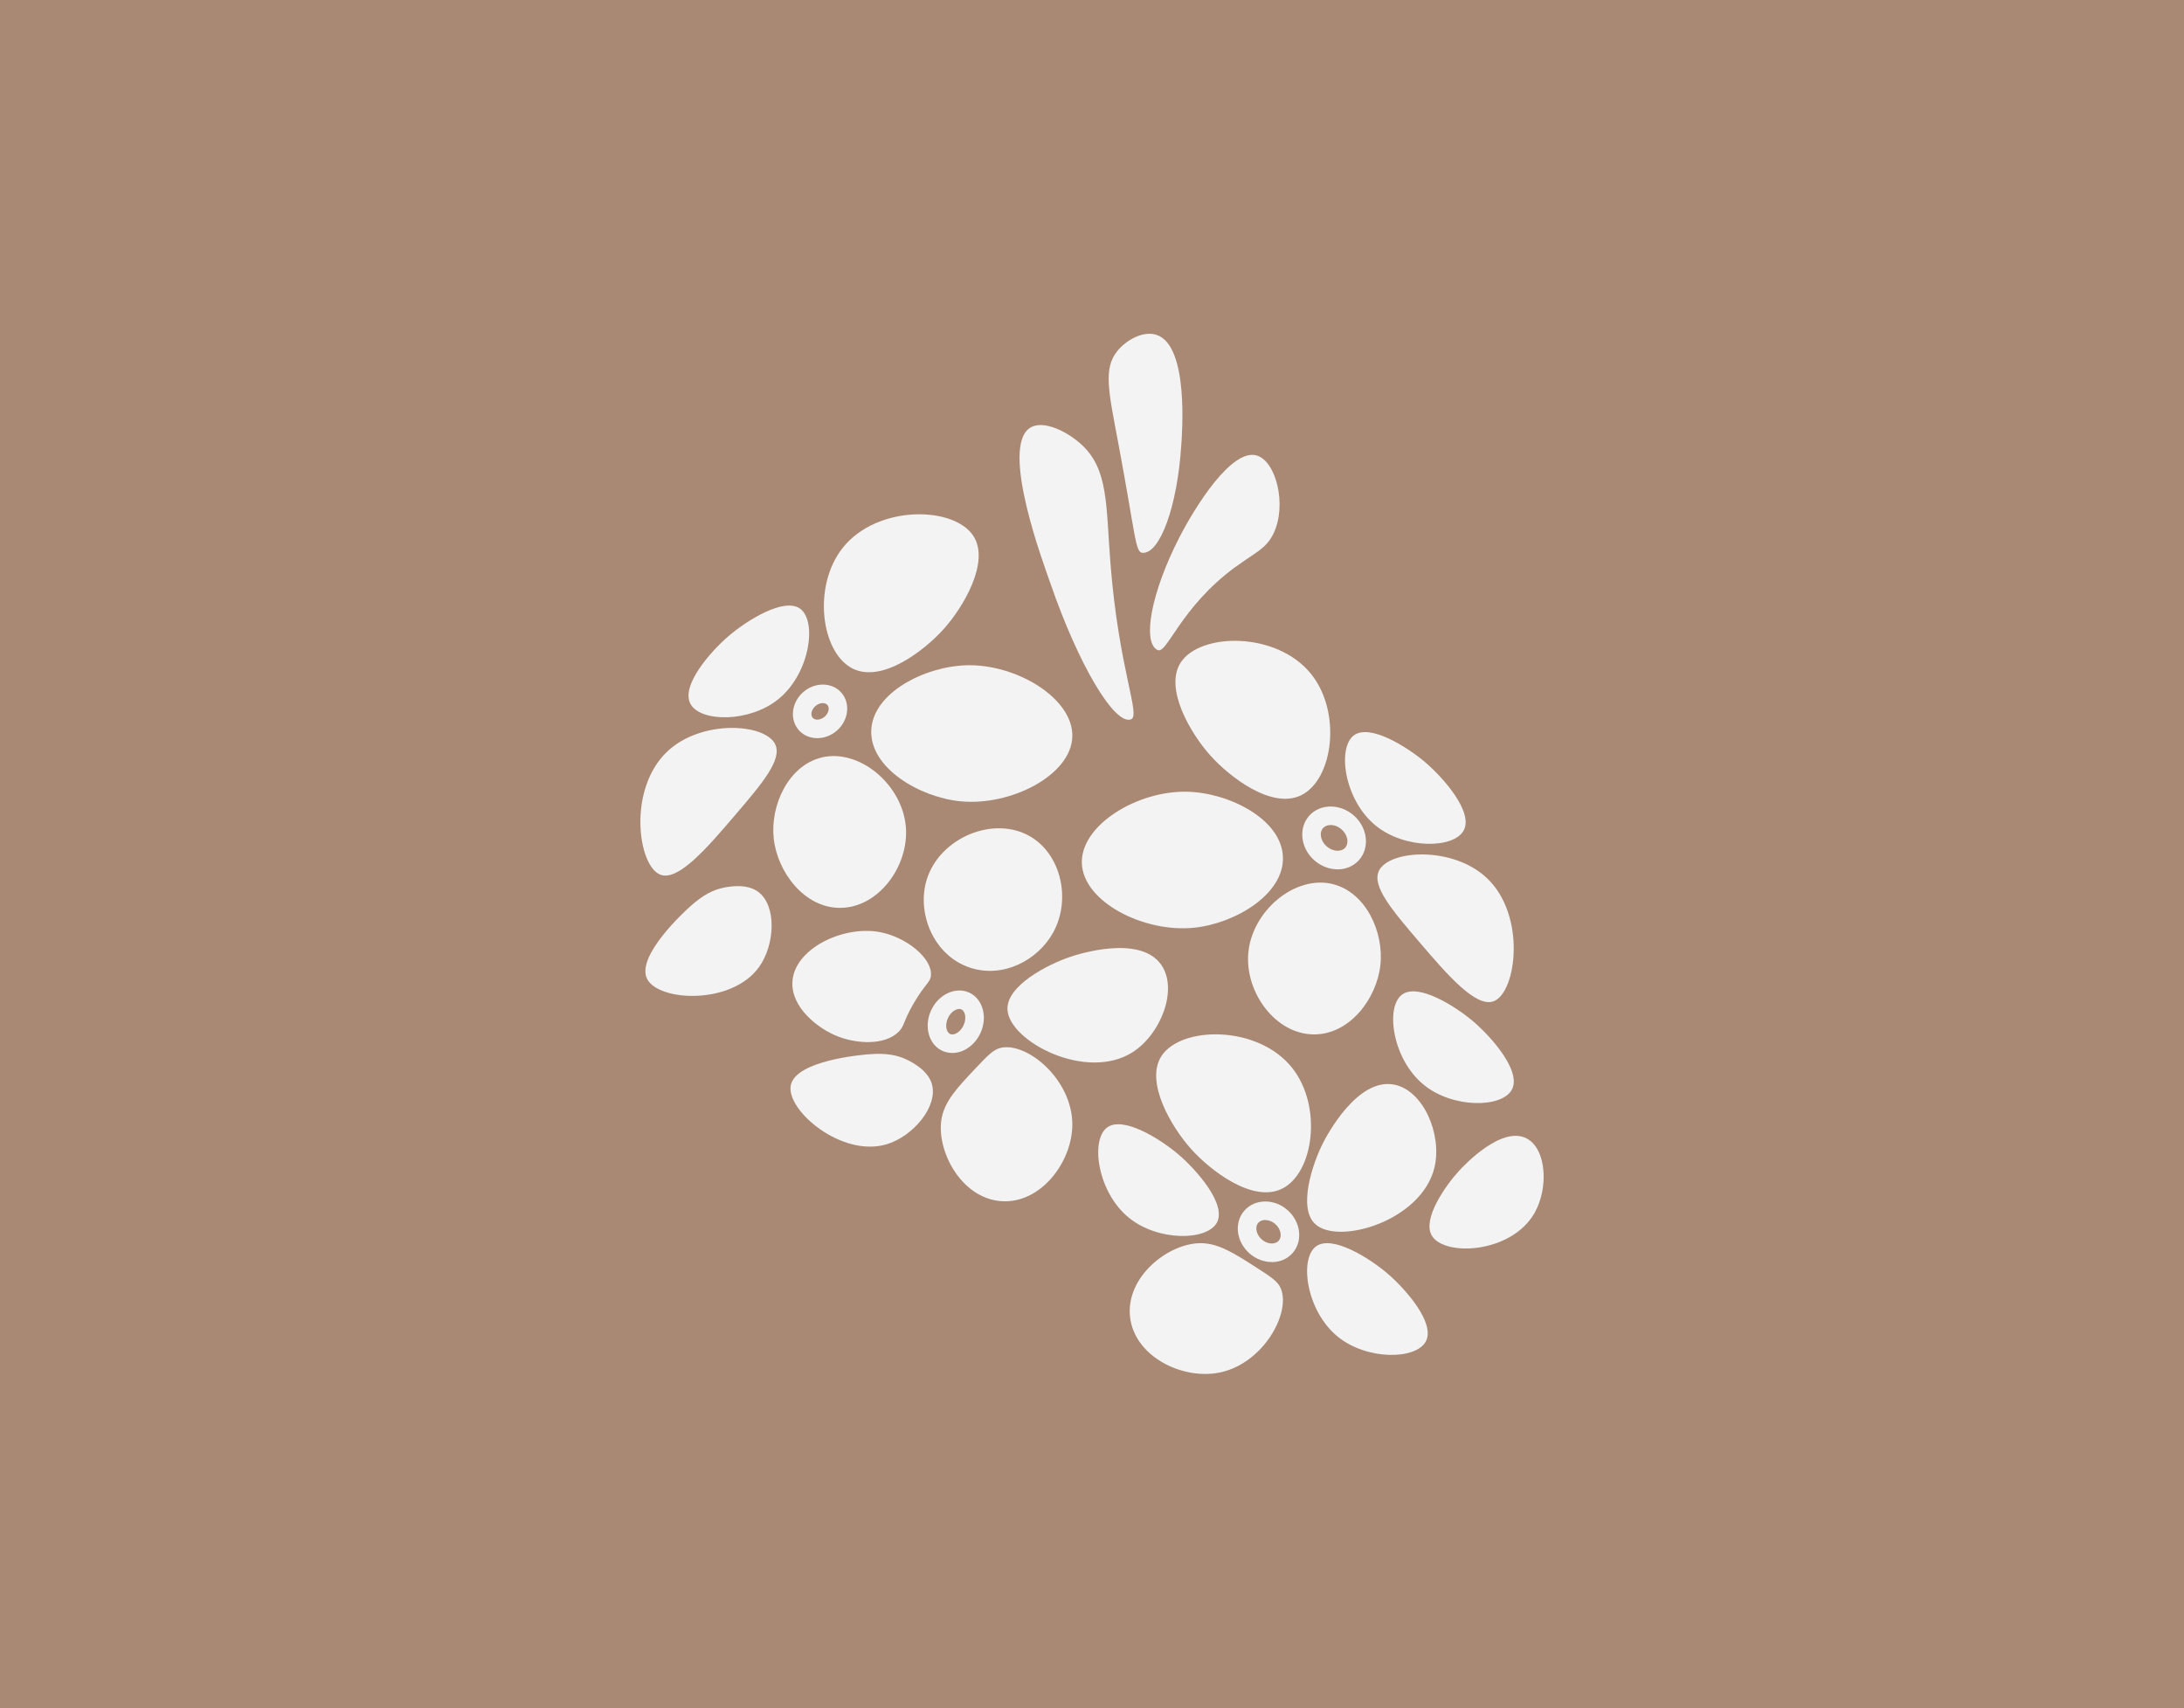
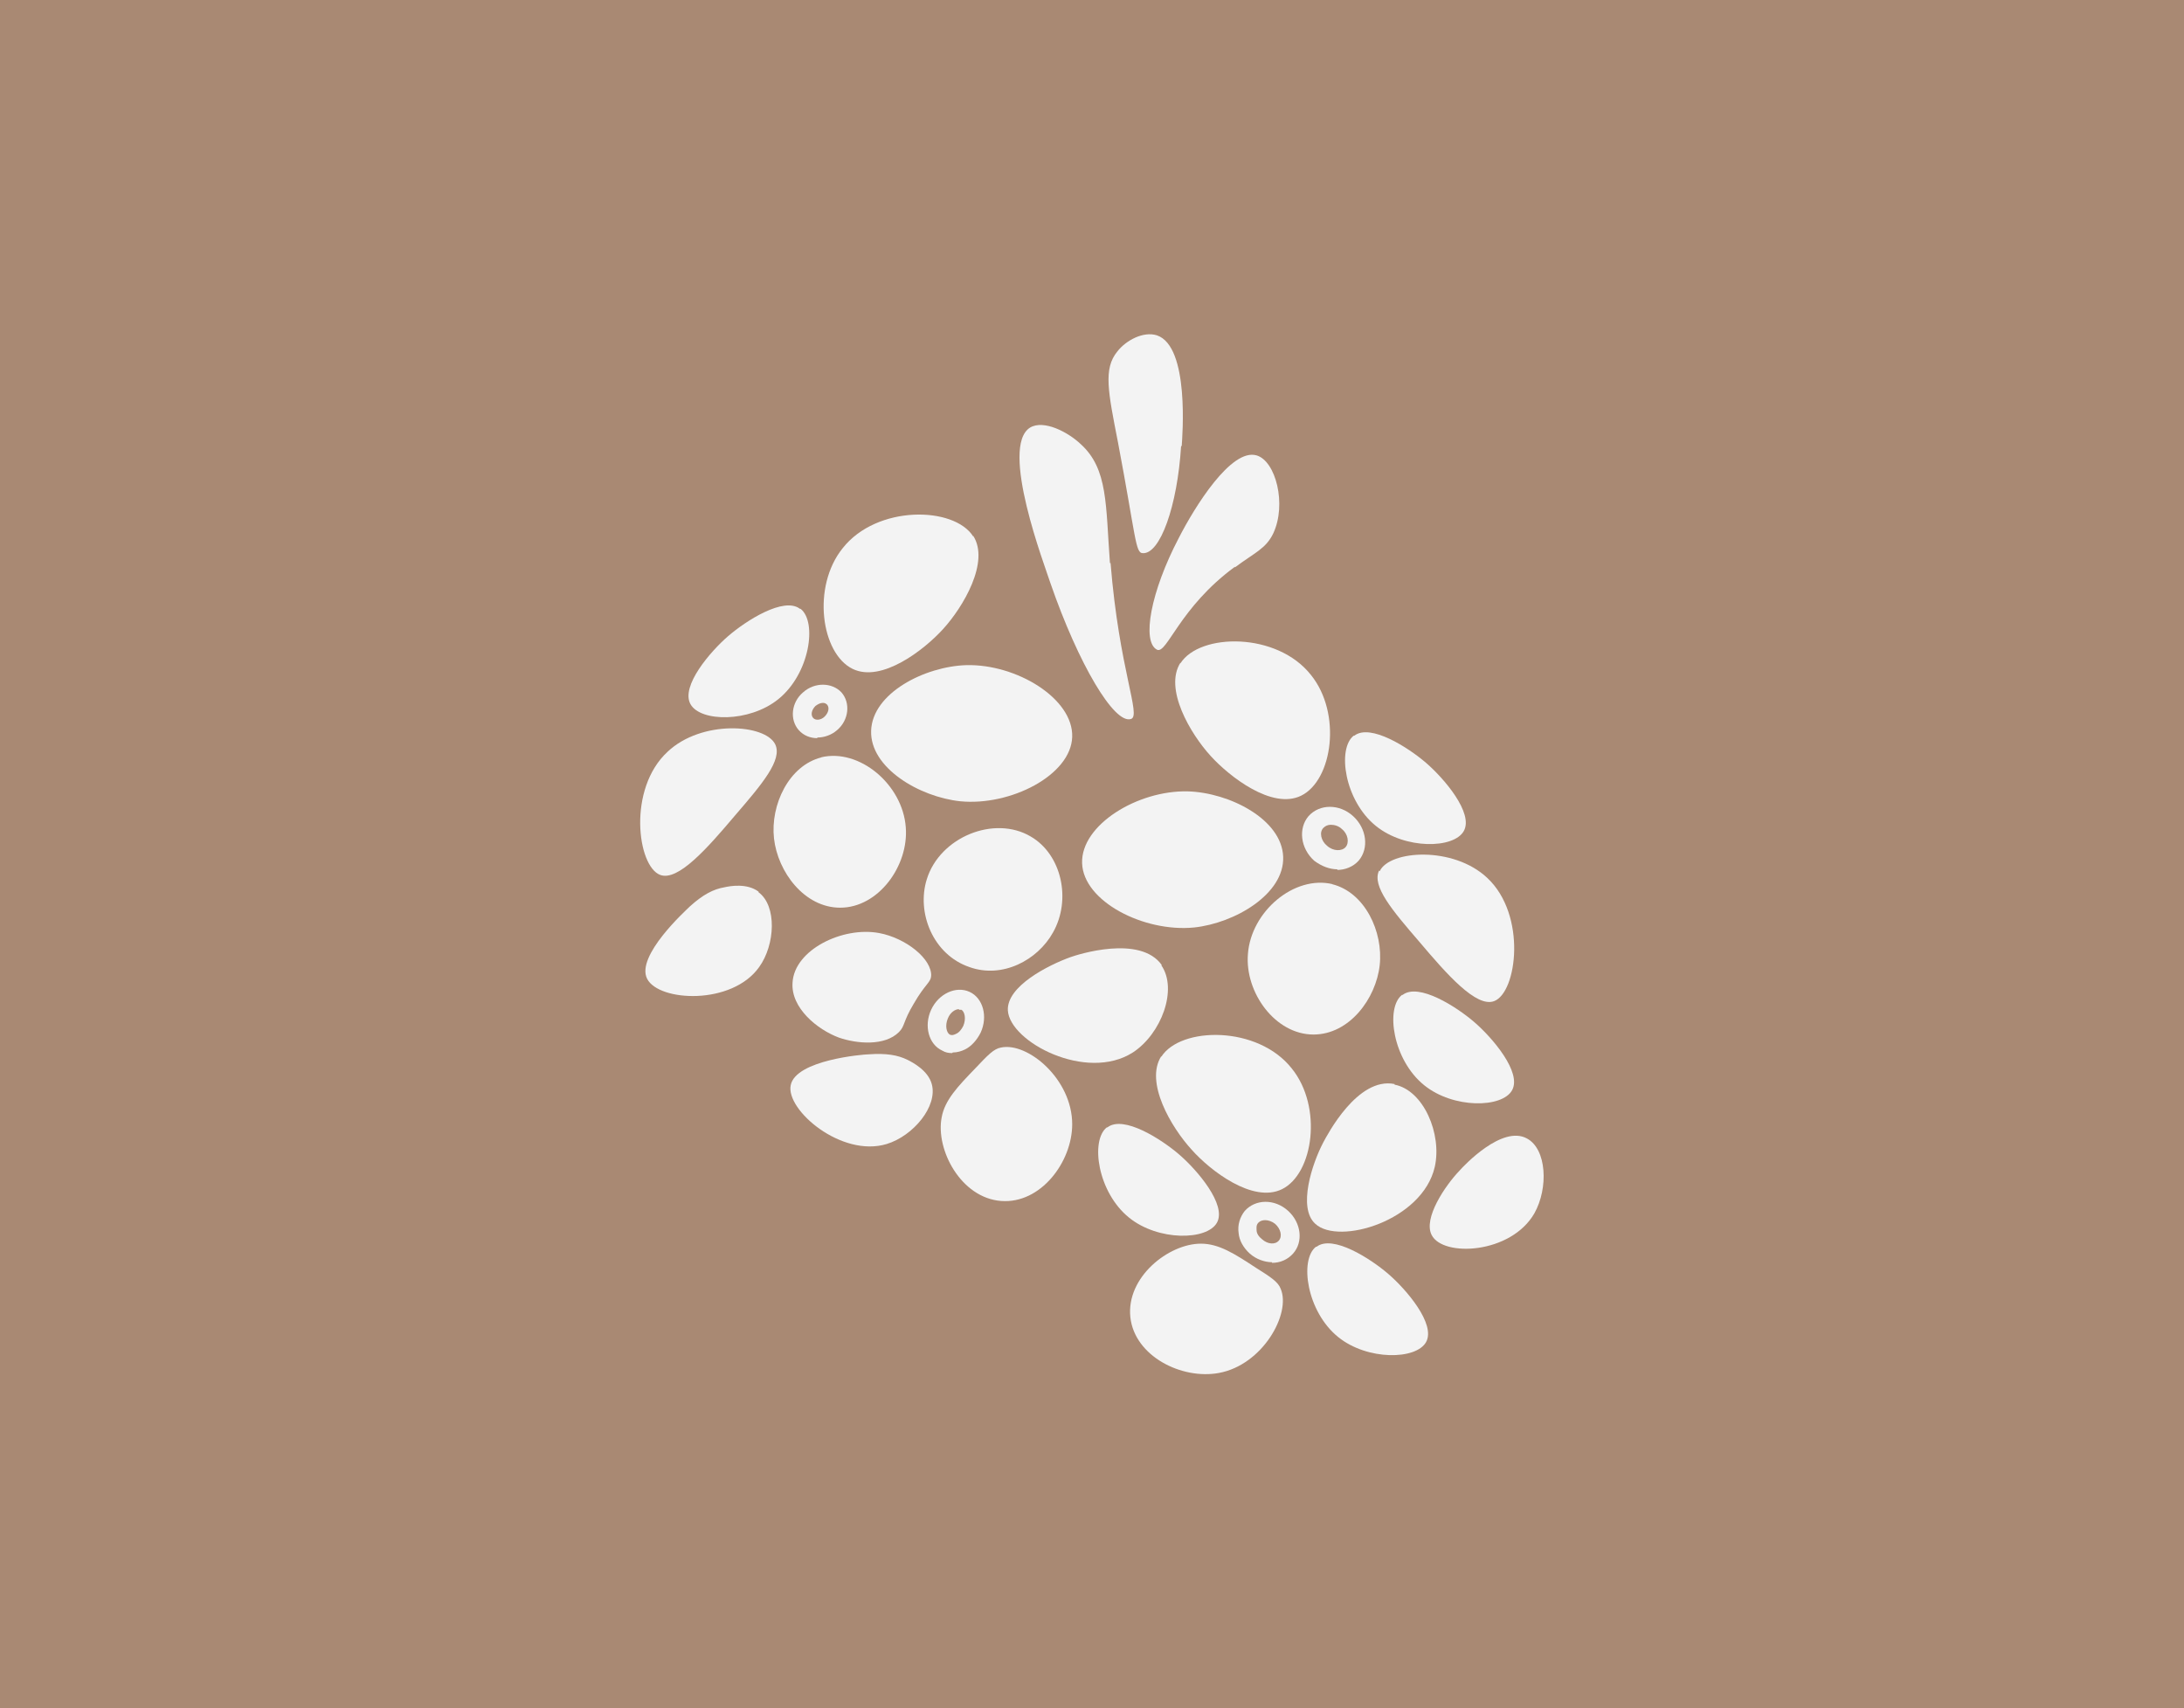
- <svg xmlns="http://www.w3.org/2000/svg" viewBox="0 0 353 276">
+ <svg xmlns="http://www.w3.org/2000/svg" version="1.1" viewBox="0 0 353 276">
  <defs>
    <style>
      .cls-1 {
        fill: #a98973;
      }

      .cls-2 {
        fill: #f3f3f3;
      }
    </style>
  </defs>
-   <g id="Capa_3" data-name="Capa 3">
-     <rect class="cls-1" x="-28.15" y="-20.61" width="393.65" height="317.22" />
-   </g>
-   <g id="Capa_2" data-name="Capa 2">
-     <g>
-       <path class="cls-2" d="M199.65,91.65c-8.97,6.61-11.02,14.19-12.57,13.4-2.52-1.28-.97-9.36,3.46-18.04,2.61-5.11,8.52-14.56,12.57-13.4,3.11.89,4.95,7.94,2.74,12.59-1.2,2.52-3.02,3.11-6.19,5.46Z" />
-       <path class="cls-2" d="M190.92,72.07c-.63,9.73-3.43,17.46-6.25,17.28-1.2-.08-1.08-2.63-3.96-17.94-1.55-8.23-2.4-11.87-.1-14.7,1.45-1.78,4.2-3.31,6.35-2.58,5.3,1.8,4.06,16.38,3.96,17.94Z" />
-       <path class="cls-2" d="M179.48,91.03c1.37,17.35,4.98,24.66,3.3,25.24-2.67.92-8.48-8.88-12.97-21.9-.95-2.76-8.29-22.11-3.3-25.24,2.16-1.35,6.06.69,8.24,2.67,4.43,4.02,3.99,9.79,4.73,19.23Z" />
-       <path class="cls-2" d="M225.37,175.3c4.69.94,7.72,8.02,6.5,13.31-2,8.67-15.47,12.67-19.26,9.25-2.88-2.6-.49-9.76,1.27-13.21.55-1.08,5.52-10.55,11.49-9.35Z" />
-       <path class="cls-2" d="M246.78,184.01c3.2,1.72,3.54,8.04,1.23,12.06-3.79,6.59-14.77,7.06-16.64,3.53-1.43-2.69,2.25-7.97,4.47-10.39.69-.76,6.88-7.38,10.95-5.2Z" />
-       <path class="cls-2" d="M187.72,155.97c2.7,3.95-.07,11.13-4.63,14.07-7.49,4.81-19.92-1.72-20.25-6.82-.25-3.88,6.46-7.33,10.13-8.57,1.14-.39,11.31-3.7,14.75,1.32Z" />
-       <path class="cls-2" d="M122.57,144.16c2.96,2.2,2.73,8.47.12,12.12-4.43,6.19-16.25,5.59-18.1,1.93-1.87-3.71,6.28-11.1,6.93-11.68,2.11-1.91,3.79-2.75,5.57-3.09.87-.16,3.62-.67,5.48.71Z" />
-       <path class="cls-2" d="M150.63,175.25c1,3.55-3.01,8.38-7.3,9.68-7.28,2.2-16.29-5.49-15.52-9.51.78-4.08,11.75-4.96,12.62-5.03,2.83-.23,4.68.13,6.3.95.79.4,3.28,1.67,3.91,3.91Z" />
-       <path class="cls-2" d="M196.98,221.86c-5.99,1.13-13.62-2.66-14.33-9.02-.73-6.51,6.23-11.94,11.44-11.92,2.85.01,5.4,1.64,8.89,3.88,2.36,1.52,3.55,2.27,4.03,3.42,1.69,4.03-2.92,12.29-10.03,13.64Z" />
-       <path class="cls-2" d="M173.32,181.73c0,6.1-5.15,12.89-11.53,12.4-6.53-.5-10.57-8.34-9.58-13.46.54-2.79,2.62-4.99,5.47-8.01,1.93-2.04,2.89-3.06,4.11-3.32,4.27-.91,11.53,5.15,11.53,12.4Z" />
-       <path class="cls-2" d="M153.92,170.18c-.56,0-1.11-.12-1.62-.35-2.2-1.02-3-3.96-1.8-6.55,1.2-2.59,3.97-3.86,6.17-2.85,2.19,1.02,3,3.96,1.79,6.55h0c-.55,1.2-1.46,2.16-2.54,2.71-.65.33-1.33.49-2,.49ZM155.04,163.07c-.59,0-1.38.51-1.82,1.47-.54,1.17-.25,2.29.34,2.57.37.17.78.02,1-.1.48-.24.91-.72,1.18-1.3h0c.54-1.17.25-2.29-.34-2.57-.11-.05-.23-.07-.36-.07Z" />
-       <path class="cls-2" d="M150.48,157.61c-.09,1.18-.92,1.32-2.8,4.55-1.76,3.02-1.43,3.58-2.41,4.57-2.31,2.32-6.84,1.9-9.66.85-3.46-1.29-7.78-4.81-7.53-8.92.31-5.31,8.09-9.07,14-8.04,4.3.75,8.6,4.21,8.39,6.99Z" />
-       <path class="cls-2" d="M170.22,150.72c-2.49,4.51-8.17,7.46-13.5,5.65-5.86-1.98-8.6-8.82-6.93-14.22,2.1-6.77,10.87-10.44,16.78-6.93,4.97,2.95,6.57,10.2,3.65,15.5Z" />
-       <path class="cls-2" d="M205.56,203.97c-1.25,0-2.55-.47-3.61-1.4-1-.89-1.66-2.07-1.84-3.33-.19-1.33.18-2.64,1.03-3.59,1.7-1.93,4.83-1.96,6.97-.07,2.15,1.89,2.51,5,.82,6.93-.86.98-2.09,1.47-3.37,1.47ZM204.49,197.17c-.44,0-.84.15-1.11.45-.35.4-.34.92-.3,1.19.08.55.39,1.1.86,1.51.88.78,2.14.88,2.74.2.59-.67.34-1.91-.55-2.69-.49-.43-1.09-.65-1.63-.65Z" />
-       <path class="cls-2" d="M216.19,140.5c-1.29,0-2.64-.48-3.75-1.45-2.23-1.97-2.61-5.19-.85-7.19,1.75-1.99,5.01-2.02,7.23-.06,2.23,1.97,2.61,5.19.85,7.19-.89,1.01-2.16,1.52-3.49,1.52ZM215.07,133.34c-.49,0-.93.16-1.23.5-.66.74-.39,2.1.59,2.95.97.86,2.35.95,3,.21.65-.74.39-2.1-.59-2.95-.53-.47-1.18-.71-1.77-.71Z" />
-       <path class="cls-2" d="M178.91,182.25c-2.7,2.07-1.5,10.46,3.55,14.56,4.72,3.84,12.61,3.74,14.22.8,1.62-2.95-3.22-8.46-6.14-10.97-2.91-2.5-9.04-6.38-11.63-4.39Z" />
-       <path class="cls-2" d="M212.67,201.47c-2.7,2.07-1.5,10.46,3.55,14.56,4.72,3.84,12.61,3.74,14.22.8,1.62-2.95-3.22-8.46-6.14-10.97-2.91-2.5-9.04-6.38-11.63-4.39Z" />
-       <path class="cls-2" d="M226.58,160.77c-2.7,2.07-1.5,10.46,3.55,14.56,4.72,3.84,12.61,3.74,14.22.8,1.62-2.95-3.22-8.46-6.14-10.97-2.91-2.5-9.04-6.38-11.63-4.39Z" />
-       <path class="cls-2" d="M218.8,118.87c-2.7,2.07-1.5,10.46,3.55,14.56,4.72,3.84,12.61,3.74,14.22.8,1.62-2.95-3.22-8.46-6.14-10.97-2.91-2.5-9.04-6.38-11.63-4.39Z" />
-       <path class="cls-2" d="M222.88,140.74c-1.2,2.47,2.14,6.38,6.51,11.49,4.43,5.18,9.16,10.72,12.06,9.58,3.66-1.44,5.29-13.87-1.15-19.92-5.53-5.19-15.77-4.54-17.43-1.15Z" />
-       <path class="cls-2" d="M215.45,142.89c-6.17-1.54-13.19,4.4-13.7,11.29-.47,6.22,4.38,12.97,10.62,13,5.81.02,10.14-5.8,10.74-11.18.6-5.37-2.36-11.78-7.66-13.1Z" />
-       <path class="cls-2" d="M187.72,170.69c-2.69,4.17,1.61,11.48,4.85,15.07,3.02,3.35,9.85,8.71,14.64,6.36,5.15-2.53,6.57-13.32,1.64-19.53-5.53-6.97-17.98-6.79-21.13-1.9Z" />
-       <path class="cls-2" d="M190.83,107.09c-2.69,4.17,1.61,11.48,4.85,15.07,3.02,3.35,9.85,8.71,14.64,6.36,5.15-2.53,6.57-13.32,1.64-19.53-5.53-6.97-17.98-6.79-21.13-1.9Z" />
-       <path class="cls-2" d="M174.86,139.55c.24,6.2,9.97,11.21,18.12,10.39,6.59-.66,14.59-5.38,14.38-11.43-.21-6.1-8.66-10.37-15.41-10.55-8.14-.22-17.33,5.42-17.09,11.59Z" />
-       <path class="cls-2" d="M132.1,119.3c-1.14,0-2.23-.43-2.99-1.3-1.51-1.71-1.19-4.46.7-6.13,1.9-1.67,4.67-1.63,6.17.07h0c1.51,1.71,1.19,4.46-.7,6.13-.93.82-2.08,1.23-3.18,1.23ZM132.99,113.63c-.39,0-.83.17-1.2.49-.64.56-.84,1.43-.43,1.89.41.46,1.29.37,1.94-.19.64-.56.84-1.43.43-1.89-.18-.2-.44-.29-.74-.29Z" />
-       <path class="cls-2" d="M129.38,98.42c2.7,2.07,1.5,10.46-3.55,14.56-4.72,3.84-12.61,3.74-14.22.8-1.62-2.95,3.22-8.46,6.14-10.97,2.91-2.5,9.04-6.38,11.63-4.39Z" />
-       <path class="cls-2" d="M125.29,120.29c1.2,2.47-2.14,6.38-6.51,11.49-4.43,5.18-9.16,10.72-12.06,9.58-3.66-1.44-5.29-13.87,1.15-19.92,5.53-5.19,15.77-4.54,17.43-1.15Z" />
-       <path class="cls-2" d="M132.72,122.44c6.17-1.54,13.19,4.4,13.7,11.29.47,6.22-4.38,12.97-10.62,13-5.81.02-10.14-5.8-10.74-11.18-.6-5.37,2.36-11.78,7.66-13.1Z" />
-       <path class="cls-2" d="M157.34,86.64c2.69,4.17-1.61,11.48-4.85,15.07-3.02,3.35-9.85,8.71-14.64,6.36-5.15-2.53-6.57-13.32-1.64-19.53,5.53-6.97,17.98-6.79,21.13-1.9Z" />
-       <path class="cls-2" d="M173.32,119.11c-.24,6.2-9.97,11.21-18.12,10.39-6.59-.66-14.59-5.38-14.38-11.43.21-6.1,8.66-10.37,15.41-10.55,8.14-.22,17.33,5.42,17.09,11.59Z" />
+   <g>
+     <g id="Capa_1">
+       <g id="Capa_3">
+         <rect class="cls-1" x="-28.1" y="-20.6" width="393.6" height="317.2" />
+       </g>
+       <g id="Capa_2">
+         <g>
+           <path class="cls-2" d="M199.6,91.6c-9,6.6-11,14.2-12.6,13.4-2.5-1.3-1-9.4,3.5-18,2.6-5.1,8.5-14.6,12.6-13.4,3.1.9,4.9,7.9,2.7,12.6-1.2,2.5-3,3.1-6.2,5.5h0Z" />
+           <path class="cls-2" d="M190.9,72.1c-.6,9.7-3.4,17.5-6.2,17.3-1.2,0-1.1-2.6-4-17.9-1.6-8.2-2.4-11.9-.1-14.7,1.4-1.8,4.2-3.3,6.4-2.6,5.3,1.8,4.1,16.4,4,17.9Z" />
+           <path class="cls-2" d="M179.5,91c1.4,17.3,5,24.7,3.3,25.2-2.7.9-8.5-8.9-13-21.9-.9-2.8-8.3-22.1-3.3-25.2,2.2-1.3,6.1.7,8.2,2.7,4.4,4,4,9.8,4.7,19.2Z" />
+           <path class="cls-2" d="M225.4,175.3c4.7.9,7.7,8,6.5,13.3-2,8.7-15.5,12.7-19.3,9.2-2.9-2.6-.5-9.8,1.3-13.2.6-1.1,5.5-10.6,11.5-9.4h0Z" />
+           <path class="cls-2" d="M246.8,184c3.2,1.7,3.5,8,1.2,12.1-3.8,6.6-14.8,7.1-16.6,3.5-1.4-2.7,2.2-8,4.5-10.4.7-.8,6.9-7.4,10.9-5.2h0Z" />
+           <path class="cls-2" d="M187.7,156c2.7,3.9,0,11.1-4.6,14.1-7.5,4.8-19.9-1.7-20.2-6.8-.2-3.9,6.5-7.3,10.1-8.6,1.1-.4,11.3-3.7,14.8,1.3Z" />
+           <path class="cls-2" d="M122.6,144.2c3,2.2,2.7,8.5.1,12.1-4.4,6.2-16.2,5.6-18.1,1.9-1.9-3.7,6.3-11.1,6.9-11.7,2.1-1.9,3.8-2.8,5.6-3.1.9-.2,3.6-.7,5.5.7h0Z" />
+           <path class="cls-2" d="M150.6,175.2c1,3.6-3,8.4-7.3,9.7-7.3,2.2-16.3-5.5-15.5-9.5.8-4.1,11.8-5,12.6-5,2.8-.2,4.7.1,6.3.9.8.4,3.3,1.7,3.9,3.9h0Z" />
+           <path class="cls-2" d="M197,221.9c-6,1.1-13.6-2.7-14.3-9-.7-6.5,6.2-11.9,11.4-11.9,2.9,0,5.4,1.6,8.9,3.9,2.4,1.5,3.6,2.3,4,3.4,1.7,4-2.9,12.3-10,13.6Z" />
+           <path class="cls-2" d="M173.3,181.7c0,6.1-5.1,12.9-11.5,12.4-6.5-.5-10.6-8.3-9.6-13.5.5-2.8,2.6-5,5.5-8,1.9-2,2.9-3.1,4.1-3.3,4.3-.9,11.5,5.1,11.5,12.4h0Z" />
+           <path class="cls-2" d="M153.9,170.2c-.6,0-1.1-.1-1.6-.4-2.2-1-3-4-1.8-6.6s4-3.9,6.2-2.9c2.2,1,3,4,1.8,6.6h0c-.6,1.2-1.5,2.2-2.5,2.7-.6.3-1.3.5-2,.5ZM155,163.1c-.6,0-1.4.5-1.8,1.5-.5,1.2-.2,2.3.3,2.6.4.2.8,0,1-.1.5-.2.9-.7,1.2-1.3h0c.5-1.2.2-2.3-.3-2.6-.1,0-.2,0-.4,0h0Z" />
+           <path class="cls-2" d="M150.5,157.6c0,1.2-.9,1.3-2.8,4.6-1.8,3-1.4,3.6-2.4,4.6-2.3,2.3-6.8,1.9-9.7.9-3.5-1.3-7.8-4.8-7.5-8.9.3-5.3,8.1-9.1,14-8,4.3.8,8.6,4.2,8.4,7h0Z" />
+           <path class="cls-2" d="M170.2,150.7c-2.5,4.5-8.2,7.5-13.5,5.6-5.9-2-8.6-8.8-6.9-14.2,2.1-6.8,10.9-10.4,16.8-6.9,5,2.9,6.6,10.2,3.6,15.5Z" />
+           <path class="cls-2" d="M205.6,204c-1.2,0-2.6-.5-3.6-1.4-1-.9-1.7-2.1-1.8-3.3-.2-1.3.2-2.6,1-3.6,1.7-1.9,4.8-2,7,0,2.1,1.9,2.5,5,.8,6.9-.9,1-2.1,1.5-3.4,1.5h0ZM204.5,197.2c-.4,0-.8.1-1.1.4-.4.4-.3.9-.3,1.2,0,.6.4,1.1.9,1.5.9.8,2.1.9,2.7.2.6-.7.3-1.9-.6-2.7-.5-.4-1.1-.6-1.6-.6h0Z" />
+           <path class="cls-2" d="M216.2,140.5c-1.3,0-2.6-.5-3.8-1.4-2.2-2-2.6-5.2-.9-7.2,1.8-2,5-2,7.2,0,2.2,2,2.6,5.2.9,7.2-.9,1-2.2,1.5-3.5,1.5h0ZM215.1,133.3c-.5,0-.9.2-1.2.5-.7.7-.4,2.1.6,2.9,1,.9,2.4.9,3,.2.6-.7.4-2.1-.6-2.9-.5-.5-1.2-.7-1.8-.7Z" />
+           <path class="cls-2" d="M178.9,182.2c-2.7,2.1-1.5,10.5,3.6,14.6,4.7,3.8,12.6,3.7,14.2.8,1.6-2.9-3.2-8.5-6.1-11-2.9-2.5-9-6.4-11.6-4.4Z" />
+           <path class="cls-2" d="M212.7,201.5c-2.7,2.1-1.5,10.5,3.6,14.6,4.7,3.8,12.6,3.7,14.2.8,1.6-2.9-3.2-8.5-6.1-11-2.9-2.5-9-6.4-11.6-4.4Z" />
+           <path class="cls-2" d="M226.6,160.8c-2.7,2.1-1.5,10.5,3.6,14.6,4.7,3.8,12.6,3.7,14.2.8,1.6-2.9-3.2-8.5-6.1-11-2.9-2.5-9-6.4-11.6-4.4Z" />
+           <path class="cls-2" d="M218.8,118.9c-2.7,2.1-1.5,10.5,3.6,14.6,4.7,3.8,12.6,3.7,14.2.8,1.6-2.9-3.2-8.5-6.1-11-2.9-2.5-9-6.4-11.6-4.4Z" />
+           <path class="cls-2" d="M222.9,140.7c-1.2,2.5,2.1,6.4,6.5,11.5,4.4,5.2,9.2,10.7,12.1,9.6,3.7-1.4,5.3-13.9-1.1-19.9-5.5-5.2-15.8-4.5-17.4-1.1h0Z" />
+           <path class="cls-2" d="M215.4,142.9c-6.2-1.5-13.2,4.4-13.7,11.3-.5,6.2,4.4,13,10.6,13,5.8,0,10.1-5.8,10.7-11.2.6-5.4-2.4-11.8-7.7-13.1h0Z" />
+           <path class="cls-2" d="M187.7,170.7c-2.7,4.2,1.6,11.5,4.9,15.1,3,3.4,9.9,8.7,14.6,6.4,5.1-2.5,6.6-13.3,1.6-19.5-5.5-7-18-6.8-21.1-1.9h0Z" />
+           <path class="cls-2" d="M190.8,107.1c-2.7,4.2,1.6,11.5,4.9,15.1,3,3.3,9.9,8.7,14.6,6.4,5.1-2.5,6.6-13.3,1.6-19.5-5.5-7-18-6.8-21.1-1.9Z" />
+           <path class="cls-2" d="M174.9,139.5c.2,6.2,10,11.2,18.1,10.4,6.6-.7,14.6-5.4,14.4-11.4-.2-6.1-8.7-10.4-15.4-10.6-8.1-.2-17.3,5.4-17.1,11.6Z" />
+           <path class="cls-2" d="M132.1,119.3c-1.1,0-2.2-.4-3-1.3-1.5-1.7-1.2-4.5.7-6.1,1.9-1.7,4.7-1.6,6.2,0h0c1.5,1.7,1.2,4.5-.7,6.1-.9.8-2.1,1.2-3.2,1.2ZM133,113.6c-.4,0-.8.2-1.2.5-.6.6-.8,1.4-.4,1.9s1.3.4,1.9-.2c.6-.6.8-1.4.4-1.9-.2-.2-.4-.3-.7-.3h0Z" />
+           <path class="cls-2" d="M129.4,98.4c2.7,2.1,1.5,10.5-3.6,14.6-4.7,3.8-12.6,3.7-14.2.8-1.6-2.9,3.2-8.5,6.1-11,2.9-2.5,9-6.4,11.6-4.4Z" />
+           <path class="cls-2" d="M125.3,120.3c1.2,2.5-2.1,6.4-6.5,11.5-4.4,5.2-9.2,10.7-12.1,9.6-3.7-1.4-5.3-13.9,1.2-19.9,5.5-5.2,15.8-4.5,17.4-1.2h0Z" />
+           <path class="cls-2" d="M132.7,122.4c6.2-1.5,13.2,4.4,13.7,11.3.5,6.2-4.4,13-10.6,13-5.8,0-10.1-5.8-10.7-11.2-.6-5.4,2.4-11.8,7.7-13.1h0Z" />
+           <path class="cls-2" d="M157.3,86.6c2.7,4.2-1.6,11.5-4.9,15.1-3,3.3-9.9,8.7-14.6,6.4-5.1-2.5-6.6-13.3-1.6-19.5,5.5-7,18-6.8,21.1-1.9Z" />
+           <path class="cls-2" d="M173.3,119.1c-.2,6.2-10,11.2-18.1,10.4-6.6-.7-14.6-5.4-14.4-11.4.2-6.1,8.7-10.4,15.4-10.6,8.1-.2,17.3,5.4,17.1,11.6Z" />
+         </g>
+       </g>
    </g>
  </g>
</svg>
